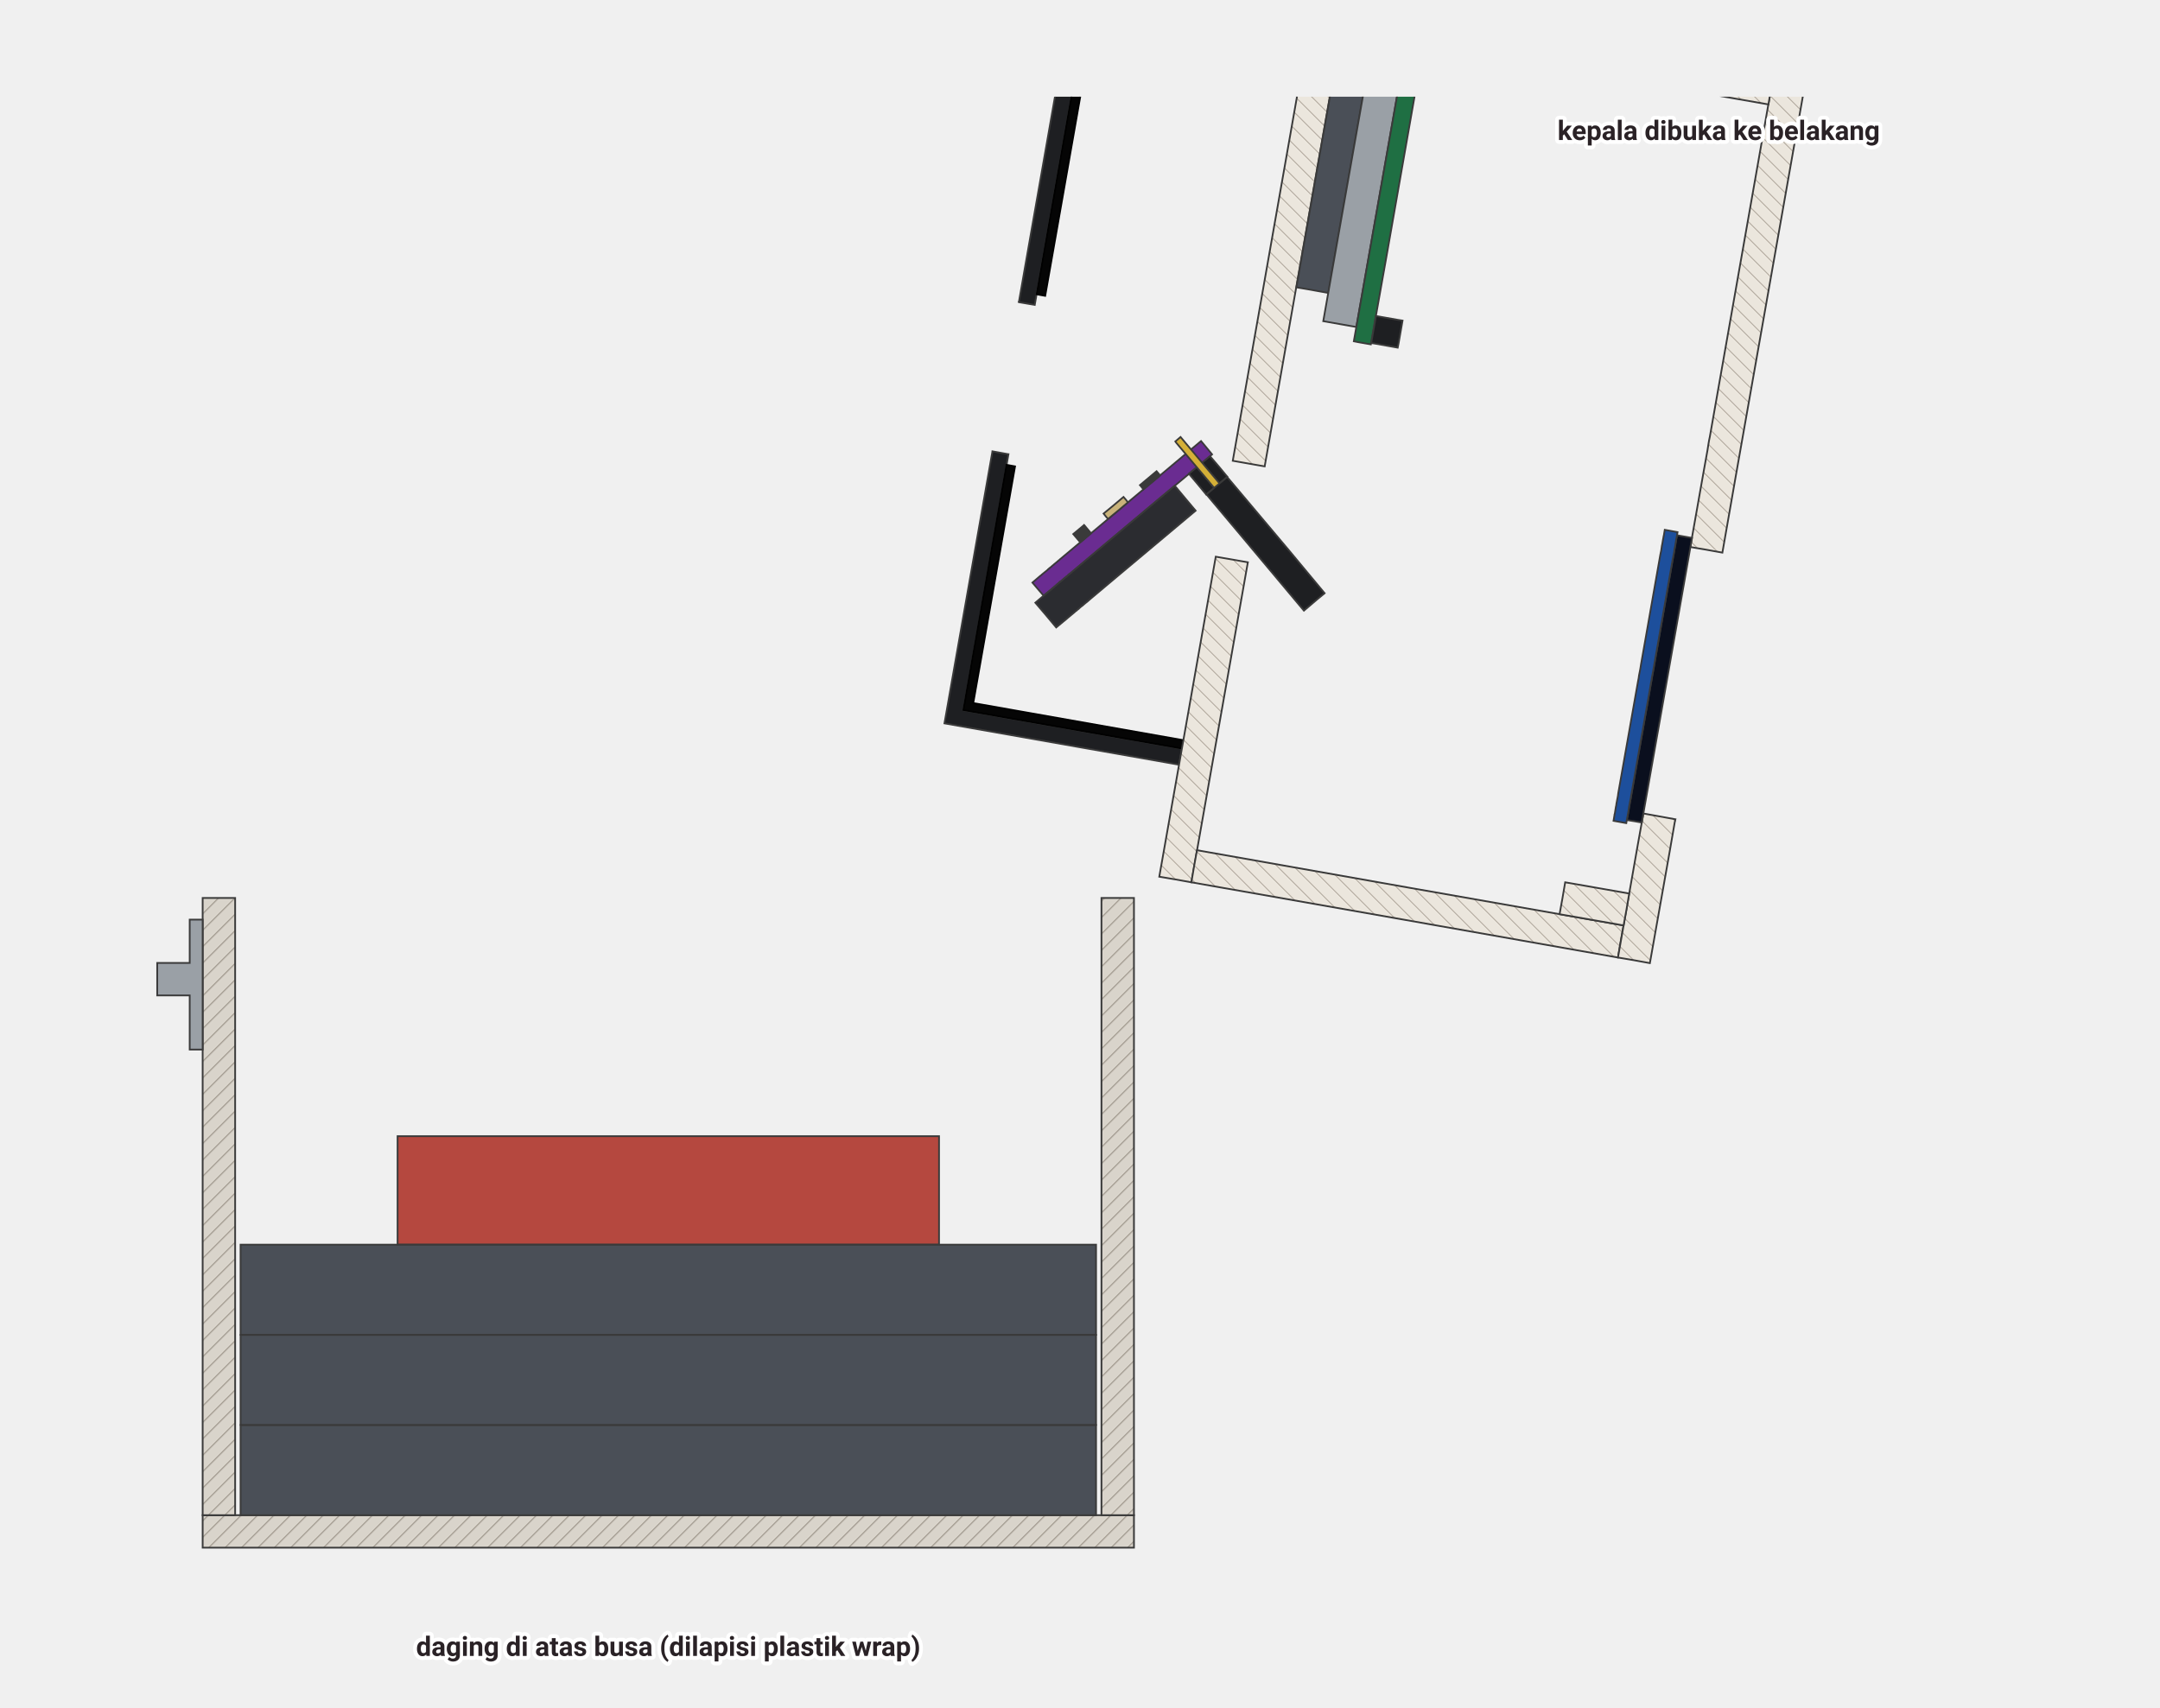
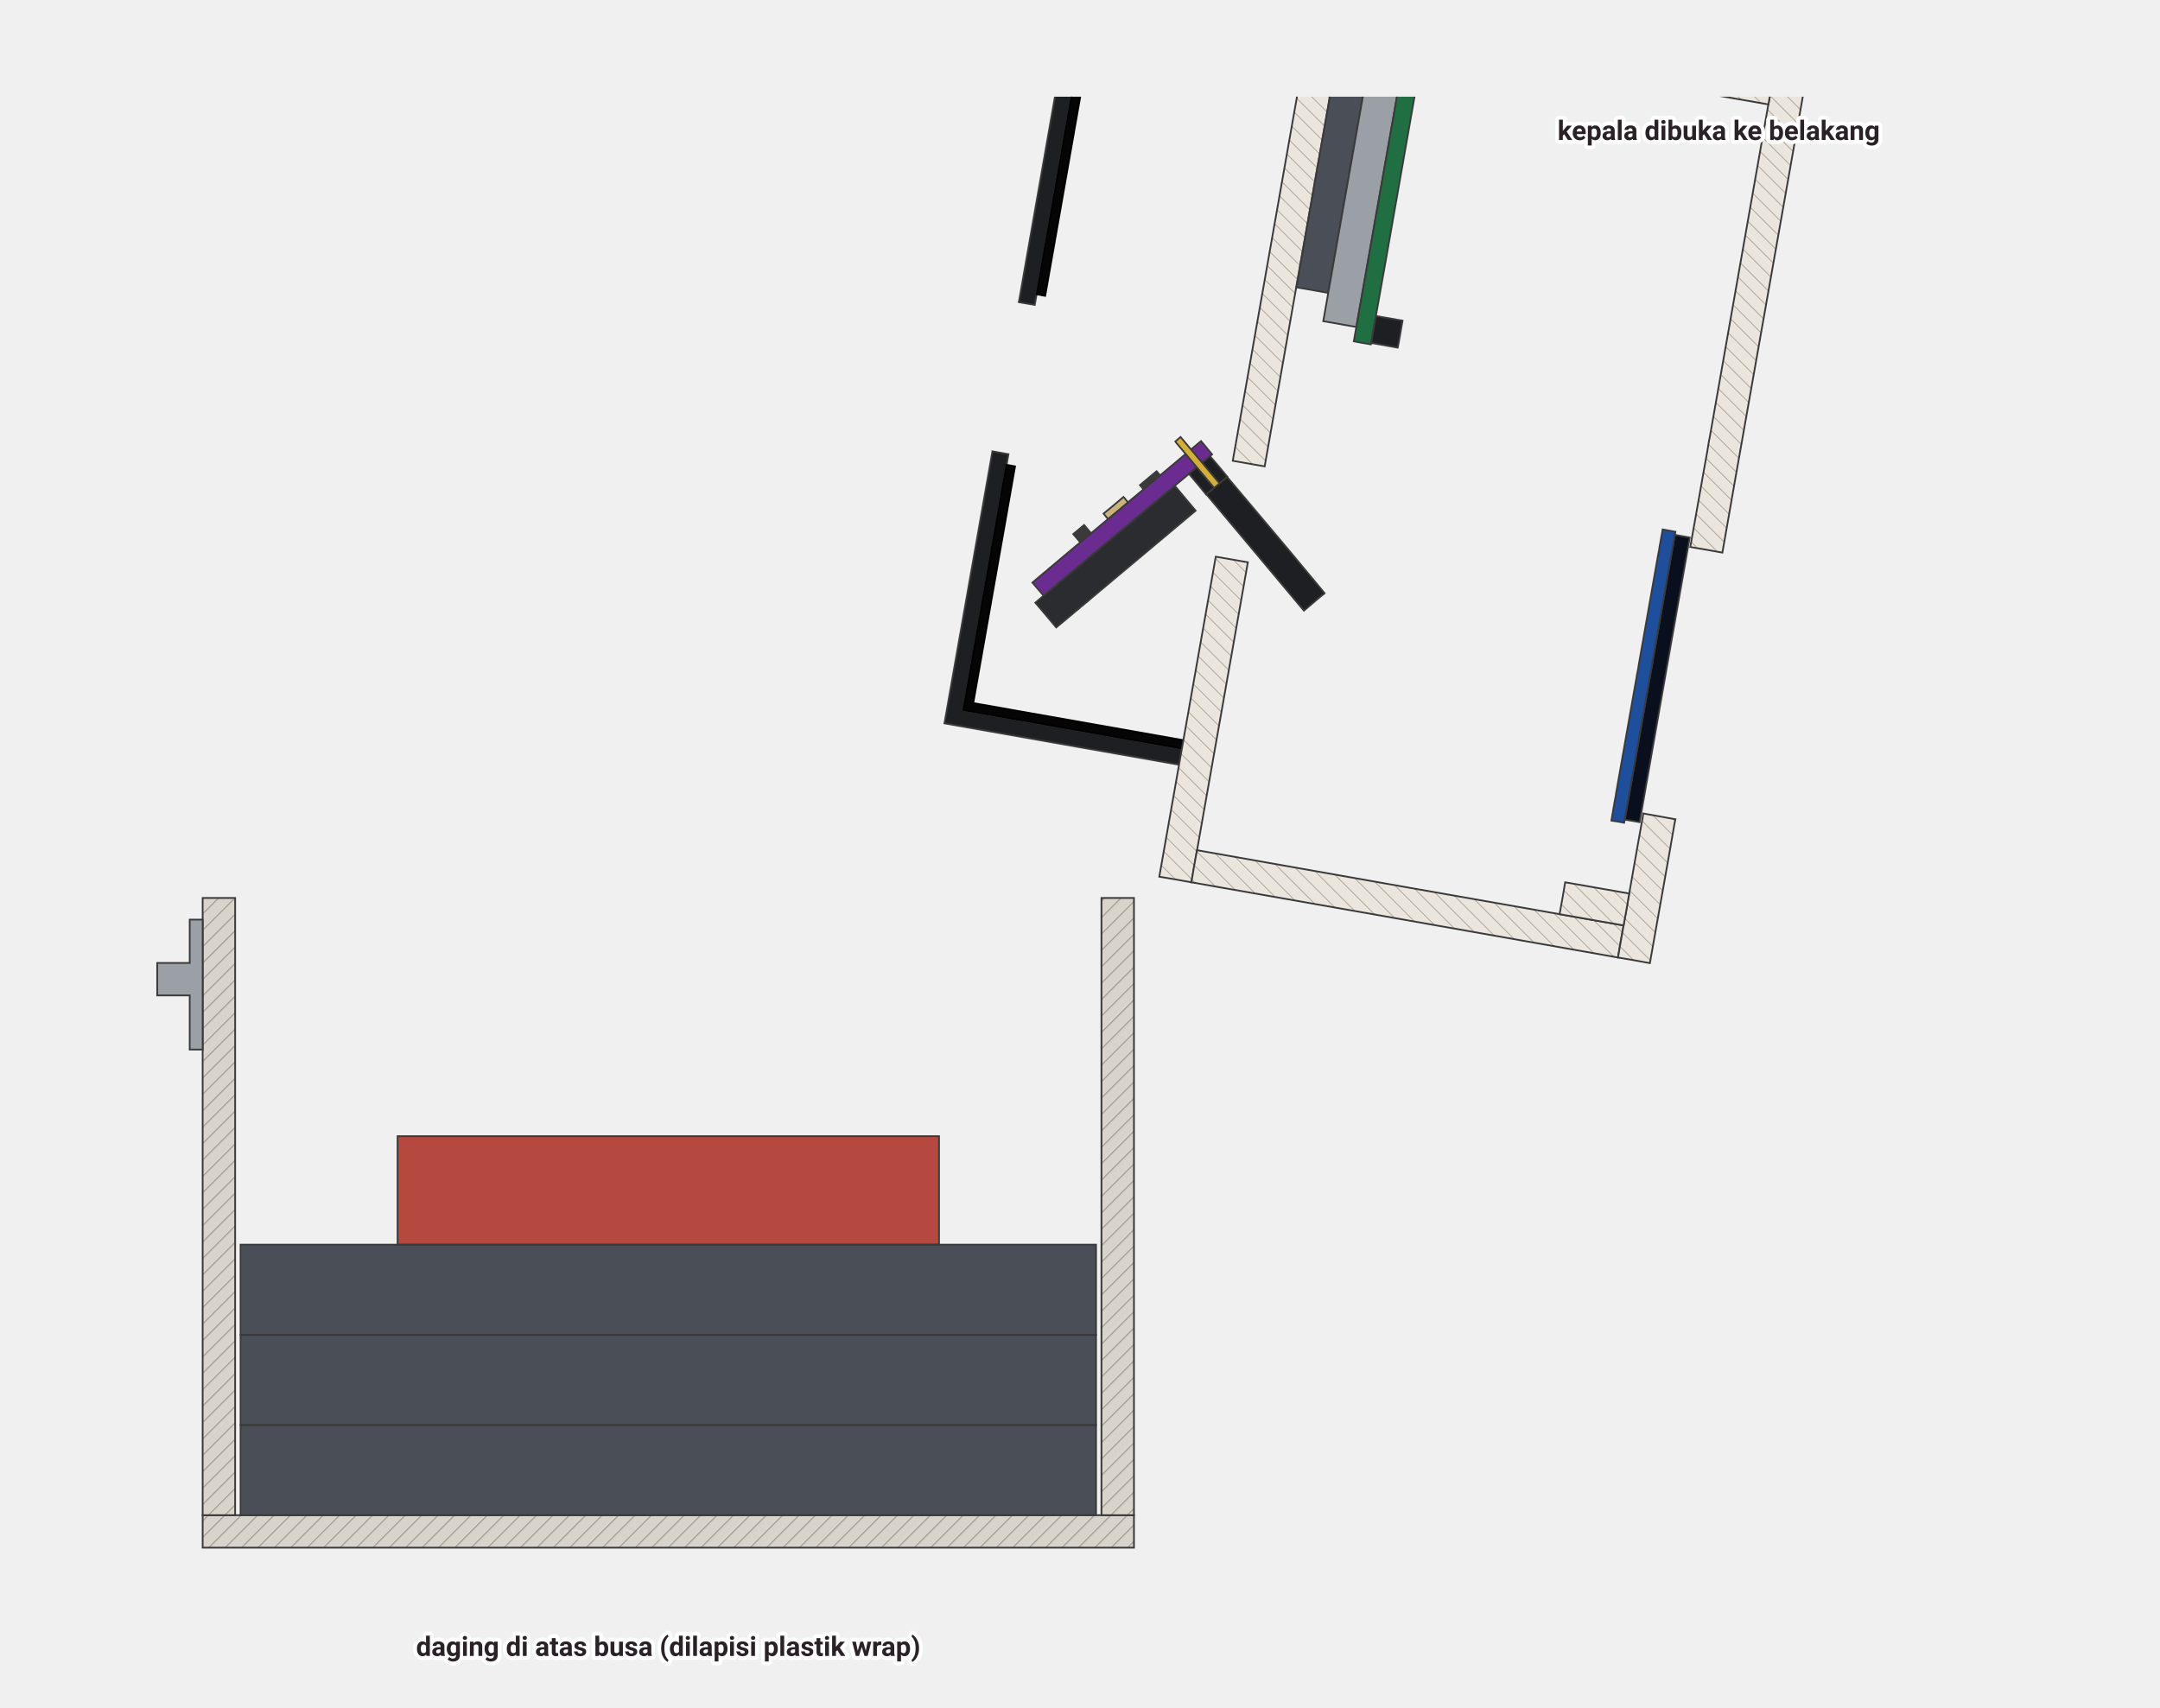
<svg xmlns="http://www.w3.org/2000/svg" viewBox="0 0 1117 883" font-family="system-ui,Segoe UI,Roboto,sans-serif" role="img" aria-label="Penjepit terbuka">
  <defs>
    <marker id="pa" viewBox="0 0 10 10" refX="5" refY="5" markerWidth="7" markerHeight="7" orient="auto-start-reverse">
      <path d="M0,1 L9,5 L0,9 z" fill="#1f5fa8" />
    </marker>
    <marker id="pn" viewBox="0 0 10 10" refX="9" refY="5" markerWidth="7" markerHeight="7" orient="auto">
      <path d="M0,1 L9,5 L0,9 z" fill="context-stroke" />
    </marker>
    <pattern id="htc" width="6" height="6" patternUnits="userSpaceOnUse" patternTransform="rotate(45)">
      <rect width="6" height="6" fill="#d9d4cb" />
      <line x1="0" y1="0" x2="0" y2="6" stroke="#a49d92" stroke-width="1.2" />
    </pattern>
    <pattern id="hta" width="6" height="6" patternUnits="userSpaceOnUse" patternTransform="rotate(-45)">
      <rect width="6" height="6" fill="#ebe6dd" />
      <line x1="0" y1="0" x2="0" y2="6" stroke="#b5ada2" stroke-width="1" />
    </pattern>
  </defs>
  <clipPath id="area">
    <rect x="60" y="50" width="996.8" height="772.8" />
  </clipPath>
  <g clip-path="url(#area)">
    <path d="M104.8,783.6 L104.8,792.0 L104.8,800.4 L345.5,800.4 L586.4,800.4 L586.4,792.0 L586.4,783.6 L345.7,783.6 L104.8,783.6 Z" fill="url(#htc)" fill-rule="evenodd" fill-opacity="1.0" stroke="#3a3a3a" stroke-width="0.9" />
    <path d="M104.8,783.6 L113.2,783.6 L121.6,783.6 L121.6,624.0 L121.6,464.4 L113.2,464.4 L104.8,464.4 L104.8,624.0 L104.8,783.6 Z" fill="url(#htc)" fill-rule="evenodd" fill-opacity="1.0" stroke="#3a3a3a" stroke-width="0.9" />
    <path d="M578.0,783.6 L586.4,783.6 L586.4,624.0 L586.4,464.4 L578.0,464.4 L569.6,464.4 L569.6,624.0 L569.6,783.6 L578.0,783.6 Z" fill="url(#htc)" fill-rule="evenodd" fill-opacity="1.0" stroke="#3a3a3a" stroke-width="0.9" />
    <path d="M124.4,783.6 L345.5,783.6 L566.8,783.6 L566.8,760.3 L566.8,737.0 L345.7,737.0 L124.4,737.0 L124.4,760.3 L124.4,783.6 Z" fill="#4a4f57" fill-rule="evenodd" fill-opacity="1.0" stroke="#3a3a3a" stroke-width="0.9" />
    <path d="M124.4,736.9 L345.5,736.9 L566.8,736.9 L566.8,713.7 L566.8,690.4 L345.7,690.4 L124.4,690.4 L124.4,713.6 L124.4,736.9 Z" fill="#4a4f57" fill-rule="evenodd" fill-opacity="1.0" stroke="#3a3a3a" stroke-width="0.9" />
    <path d="M124.4,690.3 L345.5,690.3 L566.8,690.3 L566.8,667.0 L566.8,643.7 L345.7,643.7 L124.4,643.7 L124.4,667.0 L124.4,690.3 Z" fill="#4a4f57" fill-rule="evenodd" fill-opacity="1.0" stroke="#3a3a3a" stroke-width="0.9" />
    <path d="M345.5,643.6 L485.6,643.6 L485.6,615.6 L485.6,587.6 L345.7,587.6 L205.6,587.6 L205.6,615.6 L205.6,643.6 L345.5,643.6 Z" fill="#b5483f" fill-rule="evenodd" fill-opacity="1.0" stroke="#3a3a3a" stroke-width="0.9" />
    <path d="M535.1,157.7 L535.2,157.1 L558.4,25.3 L559.0,25.4 L671.5,45.3 L673.0,37.0 L673.0,37.0 L552.2,15.7 L551.6,15.6 L527.0,155.6 L526.8,156.2 L527.0,156.3 L535.1,157.7 Z" fill="#1e1f22" fill-rule="evenodd" fill-opacity="1.0" stroke="#3a3a3a" stroke-width="0.9" />
    <path d="M609.2,395.4 L609.8,395.5 L611.2,387.2 L611.2,387.2 L610.7,387.1 L498.2,367.3 L521.4,235.5 L521.5,234.9 L521.4,234.9 L513.2,233.4 L513.1,234.1 L488.4,374.1 L609.2,395.4 Z" fill="#1e1f22" fill-rule="evenodd" fill-opacity="1.0" stroke="#3a3a3a" stroke-width="0.9" />
    <path d="M670.7,49.7 L671.4,45.3 L671.4,45.3 L563.4,26.3 L562.9,26.2 L558.5,25.4 L558.4,25.4 L536.2,151.6 L536.1,152.2 L536.1,152.2 L540.5,153.0 L561.8,32.0 L562.1,30.5 L562.6,30.6 L670.7,49.7 Z" fill="#050505" fill-rule="evenodd" fill-opacity="1.0" stroke="#000" stroke-width="0.9" />
    <path d="M610.6,387.0 L611.2,387.1 L611.9,382.8 L611.9,382.8 L611.4,382.7 L503.3,363.6 L524.8,241.8 L524.9,241.2 L524.9,241.2 L520.5,240.4 L520.4,241.0 L498.2,367.2 L502.6,368.0 L502.6,368.0 L610.6,387.0 Z" fill="#050505" fill-rule="evenodd" fill-opacity="1.0" stroke="#000" stroke-width="0.9" />
    <path d="M545.6,291.4 L545.5,291.5 L545.3,291.7 L545.1,291.8 L545.0,292.0 L544.8,292.1 L544.6,292.3 L544.4,292.4 L544.2,292.6 L544.1,292.7 L543.9,292.9 L543.7,293.0 L543.6,293.2 L543.4,293.3 L543.3,293.4 L543.1,293.5 L543.0,293.6 L542.9,293.7 L542.7,293.8 L542.6,293.9 L542.5,294.0 L542.5,294.1 L542.4,294.1 L542.3,294.2 L542.3,294.2 L542.3,294.2 L542.2,294.3 L542.2,294.3 L542.2,294.3 L542.0,294.4 L541.9,294.6 L539.2,296.8 L539.0,297.0 L538.8,297.1 L538.7,297.3 L538.5,297.4 L538.3,297.6 L538.1,297.7 L533.9,301.3 L536.7,304.6 L539.7,308.1 L543.9,304.6 L544.1,304.4 L544.2,304.3 L544.4,304.1 L544.6,304.0 L544.8,303.8 L545.0,303.7 L547.6,301.4 L547.8,301.3 L548.0,301.1 L548.0,301.1 L548.0,301.1 L548.0,301.1 L548.1,301.1 L548.1,301.0 L548.2,301.0 L548.2,300.9 L548.3,300.9 L548.4,300.8 L548.5,300.7 L548.6,300.6 L548.7,300.5 L548.9,300.4 L549.0,300.3 L549.2,300.1 L549.3,300.0 L549.5,299.9 L549.6,299.7 L549.8,299.6 L550.0,299.4 L550.2,299.3 L550.4,299.1 L550.5,299.0 L550.7,298.8 L550.9,298.7 L551.1,298.6 L551.2,298.4 L551.4,298.3 L551.5,298.1 L551.7,298.0 L551.9,297.9 L552.0,297.8 L552.1,297.7 L552.3,297.6 L552.4,297.4 L552.5,297.4 L552.6,297.3 L552.7,297.2 L552.8,297.1 L552.8,297.1 L552.9,297.0 L553.0,297.0 L553.0,296.9 L553.0,296.9 L553.1,296.9 L553.1,296.9 L553.1,296.9 L553.3,296.7 L553.5,296.5 L553.7,296.4 L553.9,296.2 L584.7,270.3 L585.0,270.1 L585.3,269.8 L585.6,269.6 L585.9,269.3 L586.2,269.1 L586.5,268.8 L586.8,268.6 L587.1,268.3 L587.4,268.1 L587.7,267.8 L587.9,267.6 L588.2,267.4 L588.5,267.1 L588.8,266.9 L589.0,266.7 L589.3,266.5 L589.5,266.3 L589.7,266.1 L589.9,266.0 L590.1,265.8 L590.3,265.6 L590.4,265.5 L590.6,265.4 L590.7,265.3 L590.8,265.2 L590.9,265.1 L591.0,265.0 L592.8,263.5 L622.0,239.1 L626.8,235.0 L624.1,231.7 L621.1,228.1 L616.2,232.2 L587.0,256.7 L585.2,258.2 L585.2,258.2 L585.1,258.3 L585.0,258.4 L584.8,258.5 L584.7,258.6 L584.5,258.8 L584.3,258.9 L584.2,259.1 L583.9,259.3 L583.7,259.4 L583.5,259.6 L583.3,259.8 L583.0,260.1 L582.7,260.3 L582.5,260.5 L582.2,260.7 L581.9,261.0 L581.6,261.2 L581.3,261.5 L581.0,261.7 L580.7,262.0 L580.4,262.2 L580.1,262.5 L579.8,262.7 L579.5,263.0 L579.3,263.2 L579.0,263.4 L548.1,289.3 L547.9,289.5 L547.7,289.7 L547.5,289.8 L547.3,290.0 L547.3,290.0 L547.3,290.0 L547.3,290.0 L547.2,290.1 L547.2,290.1 L547.2,290.1 L547.1,290.2 L547.0,290.3 L546.9,290.3 L546.8,290.4 L546.7,290.5 L546.6,290.6 L546.5,290.7 L546.4,290.8 L546.2,290.9 L546.1,291.0 L545.9,291.2 L545.8,291.3 L545.6,291.4 Z" fill="#6a2c91" fill-rule="evenodd" fill-opacity="1.0" stroke="#3a3a3a" stroke-width="0.9" />
    <path d="M570.7,265.6 L571.8,267.0 L573.0,268.4 L578.2,264.1 L583.3,259.8 L582.2,258.4 L581.0,257.0 L575.8,261.4 L570.7,265.6 Z" fill="#c9b37a" fill-rule="evenodd" fill-opacity="1.0" stroke="#3a3a3a" stroke-width="0.9" />
    <path d="M560.4,271.7 L555.0,276.2 L558.5,280.3 L558.6,280.5 L558.9,280.3 L564.2,275.8 L560.8,271.7 L560.6,271.5 L560.4,271.7 Z" fill="#3a3a3a" fill-rule="evenodd" fill-opacity="1.0" stroke="#3a3a3a" stroke-width="0.9" />
    <path d="M589.5,250.9 L590.2,251.7 L591.3,253.1 L596.8,248.5 L599.9,245.9 L599.3,245.1 L598.1,243.7 L592.6,248.3 L589.5,250.9 Z" fill="#3a3a3a" fill-rule="evenodd" fill-opacity="1.0" stroke="#3a3a3a" stroke-width="0.9" />
    <path d="M623.8,255.8 L629.5,251.0 L634.7,246.6 L630.4,241.4 L625.7,235.9 L620.1,240.6 L614.8,245.0 L619.2,250.2 L623.8,255.8 Z" fill="#1e1f22" fill-rule="evenodd" fill-opacity="1.0" stroke="#3a3a3a" stroke-width="0.9" />
    <path d="M608.2,228.9 L649.5,278.1 L652.2,275.8 L652.3,275.8 L651.8,275.2 L610.5,226.0 L607.8,228.3 L607.8,228.3 L608.2,228.9 Z" fill="#d4af37" fill-rule="evenodd" fill-opacity="1.0" stroke="#3a3a3a" stroke-width="0.9" />
    <path d="M681.0,310.1 L685.0,306.8 L666.2,284.2 L634.6,246.7 L627.9,252.3 L623.9,255.7 L642.8,278.2 L674.3,315.8 L681.0,310.1 Z" fill="#1e1f22" fill-rule="evenodd" fill-opacity="1.0" stroke="#3a3a3a" stroke-width="0.9" />
    <path d="M554.1,296.0 L553.6,296.5 L552.8,297.1 L552.1,297.7 L551.3,298.4 L550.5,299.0 L549.7,299.7 L549.0,300.3 L548.2,300.9 L547.5,301.5 L546.9,302.0 L546.3,302.5 L545.8,303.0 L545.3,303.3 L545.1,303.6 L545.0,303.7 L542.2,306.0 L541.7,306.4 L541.4,306.6 L535.4,311.7 L540.7,317.9 L546.2,324.5 L552.0,319.7 L552.2,319.5 L552.7,319.1 L555.7,316.6 L555.8,316.5 L556.1,316.2 L556.7,315.8 L557.1,315.4 L557.8,314.9 L558.3,314.4 L559.1,313.7 L559.8,313.2 L560.6,312.5 L561.3,311.9 L562.2,311.2 L562.9,310.6 L563.7,309.9 L564.4,309.3 L565.0,308.8 L582.4,294.2 L583.6,293.2 L618.3,264.1 L613.0,257.8 L607.5,251.2 L571.2,281.6 L569.9,282.7 L554.1,296.0 Z" fill="#2b2c30" fill-rule="evenodd" fill-opacity="1.0" stroke="#3a3a3a" stroke-width="0.9" />
    <path d="M637.5,238.3 L646.0,239.8 L654.0,241.2 L662.6,192.4 L699.7,-18.0 L691.4,-19.5 L683.2,-20.9 L646.5,187.4 L637.5,238.3 Z" fill="url(#hta)" fill-rule="evenodd" fill-opacity="1.0" stroke="#3a3a3a" stroke-width="0.9" />
    <path d="M623.2,319.1 L599.5,453.4 L607.8,454.8 L616.1,456.3 L639.8,322.0 L645.3,290.8 L636.8,289.3 L628.7,287.9 L623.2,319.1 Z" fill="url(#hta)" fill-rule="evenodd" fill-opacity="1.0" stroke="#3a3a3a" stroke-width="0.9" />
    <path d="M918.9,29.2 L920.3,20.9 L810.1,1.5 L699.7,-18.0 L698.3,-9.7 L696.8,-1.5 L807.1,18.0 L917.4,37.4 L918.9,29.2 Z" fill="url(#hta)" fill-rule="evenodd" fill-opacity="1.0" stroke="#3a3a3a" stroke-width="0.9" />
    <path d="M838.1,486.9 L839.6,478.6 L729.3,459.2 L619.0,439.7 L617.5,448.0 L616.1,456.3 L726.4,475.7 L836.7,495.2 L838.1,486.9 Z" fill="url(#hta)" fill-rule="evenodd" fill-opacity="1.0" stroke="#3a3a3a" stroke-width="0.9" />
    <path d="M849.6,421.9 L849.6,422.1 L846.8,437.7 L836.7,495.2 L845.0,496.6 L853.2,498.1 L863.4,440.6 L866.1,425.0 L866.2,424.8 L866.3,424.2 L866.3,424.0 L866.4,423.7 L858.1,422.2 L849.8,420.7 L849.7,421.1 L849.7,421.3 L849.6,421.9 Z" fill="url(#hta)" fill-rule="evenodd" fill-opacity="1.0" stroke="#3a3a3a" stroke-width="0.9" />
    <path d="M928.6,22.4 L920.3,20.9 L884.2,225.9 L883.8,227.8 L883.4,230.2 L883.0,232.8 L881.0,243.9 L874.1,282.9 L882.4,284.3 L890.7,285.8 L897.5,246.9 L936.9,23.8 L928.6,22.4 Z" fill="url(#hta)" fill-rule="evenodd" fill-opacity="1.0" stroke="#3a3a3a" stroke-width="0.9" />
    <path d="M809.4,456.3 L808.0,464.5 L806.5,472.8 L823.1,475.7 L839.6,478.6 L841.1,470.4 L842.5,462.1 L826.0,459.2 L809.4,456.3 Z" fill="url(#hta)" fill-rule="evenodd" fill-opacity="1.0" stroke="#3a3a3a" stroke-width="0.9" />
    <path d="M884.3,31.6 L882.9,39.9 L881.4,48.2 L897.9,51.1 L914.5,54.0 L915.9,45.7 L917.4,37.4 L900.9,34.5 L884.3,31.6 Z" fill="url(#hta)" fill-rule="evenodd" fill-opacity="1.0" stroke="#3a3a3a" stroke-width="0.9" />
    <path d="M693.9,111.7 L706.5,40.1 L700.6,39.0 L690.0,37.2 L683.0,76.9 L670.4,148.6 L676.3,149.6 L686.9,151.5 L693.9,111.7 Z" fill="#4a4f57" fill-rule="evenodd" fill-opacity="1.0" stroke="#3a3a3a" stroke-width="0.9" />
    <path d="M684.3,166.1 L697.9,168.5 L701.4,169.1 L721.1,57.5 L726.2,28.5 L712.6,26.1 L709.1,25.5 L689.4,137.1 L684.3,166.1 Z" fill="#9aa0a6" fill-rule="evenodd" fill-opacity="1.0" stroke="#3a3a3a" stroke-width="0.9" />
    <path d="M700.1,176.5 L702.6,177.0 L708.9,178.1 L716.8,133.7 L736.3,22.6 L733.8,22.1 L727.5,21.0 L719.7,65.4 L700.1,176.5 Z" fill="#1f6f43" fill-rule="evenodd" fill-opacity="1.0" stroke="#3a3a3a" stroke-width="0.9" />
    <path d="M722.8,179.8 L723.3,177.3 L725.3,165.8 L722.8,165.4 L711.5,163.4 L711.1,165.9 L709.1,177.4 L711.6,177.8 L722.8,179.8 Z" fill="#1e1f22" fill-rule="evenodd" fill-opacity="1.0" stroke="#3a3a3a" stroke-width="0.9" />
    <path d="M747.5,25.3 L736.2,23.3 L735.8,25.8 L733.8,37.3 L736.3,37.7 L747.5,39.7 L748.0,37.2 L750.0,25.7 L747.5,25.3 Z" fill="#1e1f22" fill-rule="evenodd" fill-opacity="1.0" stroke="#3a3a3a" stroke-width="0.9" />
-     <path d="M849.0,425.4 L862.0,351.9 L875.0,278.2 L871.1,277.5 L867.2,276.8 L854.3,350.3 L841.3,424.1 L845.1,424.7 L849.0,425.4 Z" fill="#0a0f1e" fill-rule="evenodd" fill-opacity="1.0" stroke="#3a3a3a" stroke-width="0.9" />
-     <path d="M866.9,278.4 L867.0,278.2 L867.5,275.2 L864.2,274.6 L860.9,274.0 L860.4,277.0 L860.3,277.3 L860.2,278.0 L860.0,279.0 L859.8,280.2 L859.6,281.4 L859.4,282.3 L859.1,284.4 L859.1,284.5 L859.0,285.0 L858.8,285.9 L858.6,286.9 L848.6,343.7 L848.4,345.0 L848.2,346.2 L847.9,347.7 L847.6,349.2 L847.4,350.7 L847.1,352.2 L836.9,409.9 L836.8,410.5 L836.7,411.4 L836.5,412.5 L836.3,413.5 L836.1,414.6 L835.9,415.6 L835.8,416.5 L835.6,417.4 L835.5,418.0 L835.1,420.6 L834.9,421.3 L834.9,421.5 L834.4,424.5 L837.7,425.1 L841.0,425.7 L841.5,422.7 L841.6,422.4 L841.7,421.7 L841.9,420.7 L842.1,419.5 L842.3,418.3 L842.4,417.4 L842.8,415.3 L842.8,415.2 L842.9,414.7 L843.1,413.8 L843.3,412.8 L843.4,412.2 L843.4,412.1 L853.3,356.0 L853.5,354.7 L853.7,353.5 L854.0,352.0 L854.2,350.5 L854.5,349.0 L854.8,347.5 L864.9,289.8 L865.0,289.2 L865.2,288.3 L865.4,287.2 L865.6,286.2 L865.8,285.1 L865.9,284.1 L866.1,283.2 L866.3,282.3 L866.4,281.7 L866.4,281.5 L866.8,279.1 L866.9,278.4 Z" fill="#1d4f9c" fill-rule="evenodd" fill-opacity="1.0" stroke="#3a3a3a" stroke-width="0.9" />
+     <path d="M866.1,276.6 L853.2,350.1 L840.2,423.9 L844.0,424.5 L847.9,425.2 L860.8,351.7 L873.8,278.0 L870.0,277.3 L866.1,276.6 Z" fill="#0a0f1e" fill-rule="evenodd" fill-opacity="1.0" stroke="#3a3a3a" stroke-width="0.9" />
+     <path d="M846.0,352.0 L835.8,409.8 L835.7,410.3 L835.6,411.2 L835.4,412.3 L835.2,413.3 L835.0,414.4 L834.8,415.4 L834.7,416.3 L834.5,417.2 L834.4,417.8 L834.0,420.4 L833.8,421.1 L833.8,421.4 L833.3,424.4 L836.6,424.9 L839.9,425.5 L840.4,422.5 L840.4,422.2 L840.6,421.5 L840.8,420.5 L841.0,419.3 L841.2,418.1 L841.3,417.2 L841.7,415.2 L841.7,415.0 L841.8,414.5 L842.0,413.6 L842.2,412.6 L842.3,412.0 L842.3,411.9 L852.2,355.8 L852.4,354.5 L852.6,353.3 L852.9,351.8 L853.1,350.3 L853.4,348.8 L853.7,347.3 L863.8,289.6 L863.9,289.0 L864.1,288.1 L864.3,287.0 L864.5,286.0 L864.7,284.9 L864.8,283.9 L865.0,283.0 L865.2,282.1 L865.3,281.5 L865.3,281.3 L865.7,278.9 L865.8,278.2 L865.9,278.0 L866.4,275.0 L863.1,274.4 L859.8,273.8 L859.3,276.8 L859.2,277.1 L859.1,277.8 L858.9,278.8 L858.7,280.0 L858.5,281.2 L858.3,282.1 L858.0,284.2 L858.0,284.3 L857.9,284.8 L857.7,285.7 L857.5,286.7 L847.5,343.5 L847.3,344.8 L847.1,346.0 L846.8,347.5 L846.5,349.0 L846.3,350.5 L846.0,352.0 Z" fill="#1d4f9c" fill-rule="evenodd" fill-opacity="1.0" stroke="#3a3a3a" stroke-width="0.9" />
    <path d="M104.8,542.8 L104.8,509.2 L104.8,475.6 L101.4,475.6 L98.1,475.6 L98.1,490.0 L98.1,498.0 L89.7,498.0 L81.3,498.0 L81.3,506.4 L81.3,514.8 L89.7,514.8 L98.1,514.8 L98.1,524.8 L98.1,542.8 L101.4,542.8 L104.8,542.8 Z" fill="#9aa0a6" fill-rule="evenodd" fill-opacity="1.0" stroke="#3a3a3a" stroke-width="0.9" />
    <path d="M624.6,-59.4 L624.0,-56.4 L623.2,-51.4 L621.2,-40.4 L627.5,-39.3 L633.9,-38.1 L635.3,-46.1 L636.7,-54.1 L678.7,-46.7 L720.5,-39.3 L719.0,-30.5 L717.4,-21.7 L708.6,-23.2 L695.4,-25.6 L694.8,-22.3 L694.2,-19.0 L721.7,-14.1 L749.4,-9.2 L749.9,-12.5 L750.5,-15.9 L737.3,-18.2 L728.5,-19.8 L730.5,-31.6 L732.6,-43.5 L727.1,-44.4 L721.6,-45.4 L673.5,-53.9 L625.1,-62.4 L624.6,-59.4 Z" fill="#9aa0a6" fill-rule="evenodd" fill-opacity="1.0" stroke="#3a3a3a" stroke-width="0.9" />
  </g>
  <text x="345.6" y="856.4" font-size="14" font-weight="700" fill="#2a2226" text-anchor="middle" paint-order="stroke" stroke="#fff" stroke-width="4" stroke-linejoin="round">daging di atas busa (dilapisi plastik wrap)</text>
  <text x="888.8" y="72.4" font-size="14" font-weight="700" fill="#2a2226" text-anchor="middle" paint-order="stroke" stroke="#fff" stroke-width="4" stroke-linejoin="round">kepala dibuka ke belakang</text>
</svg>
